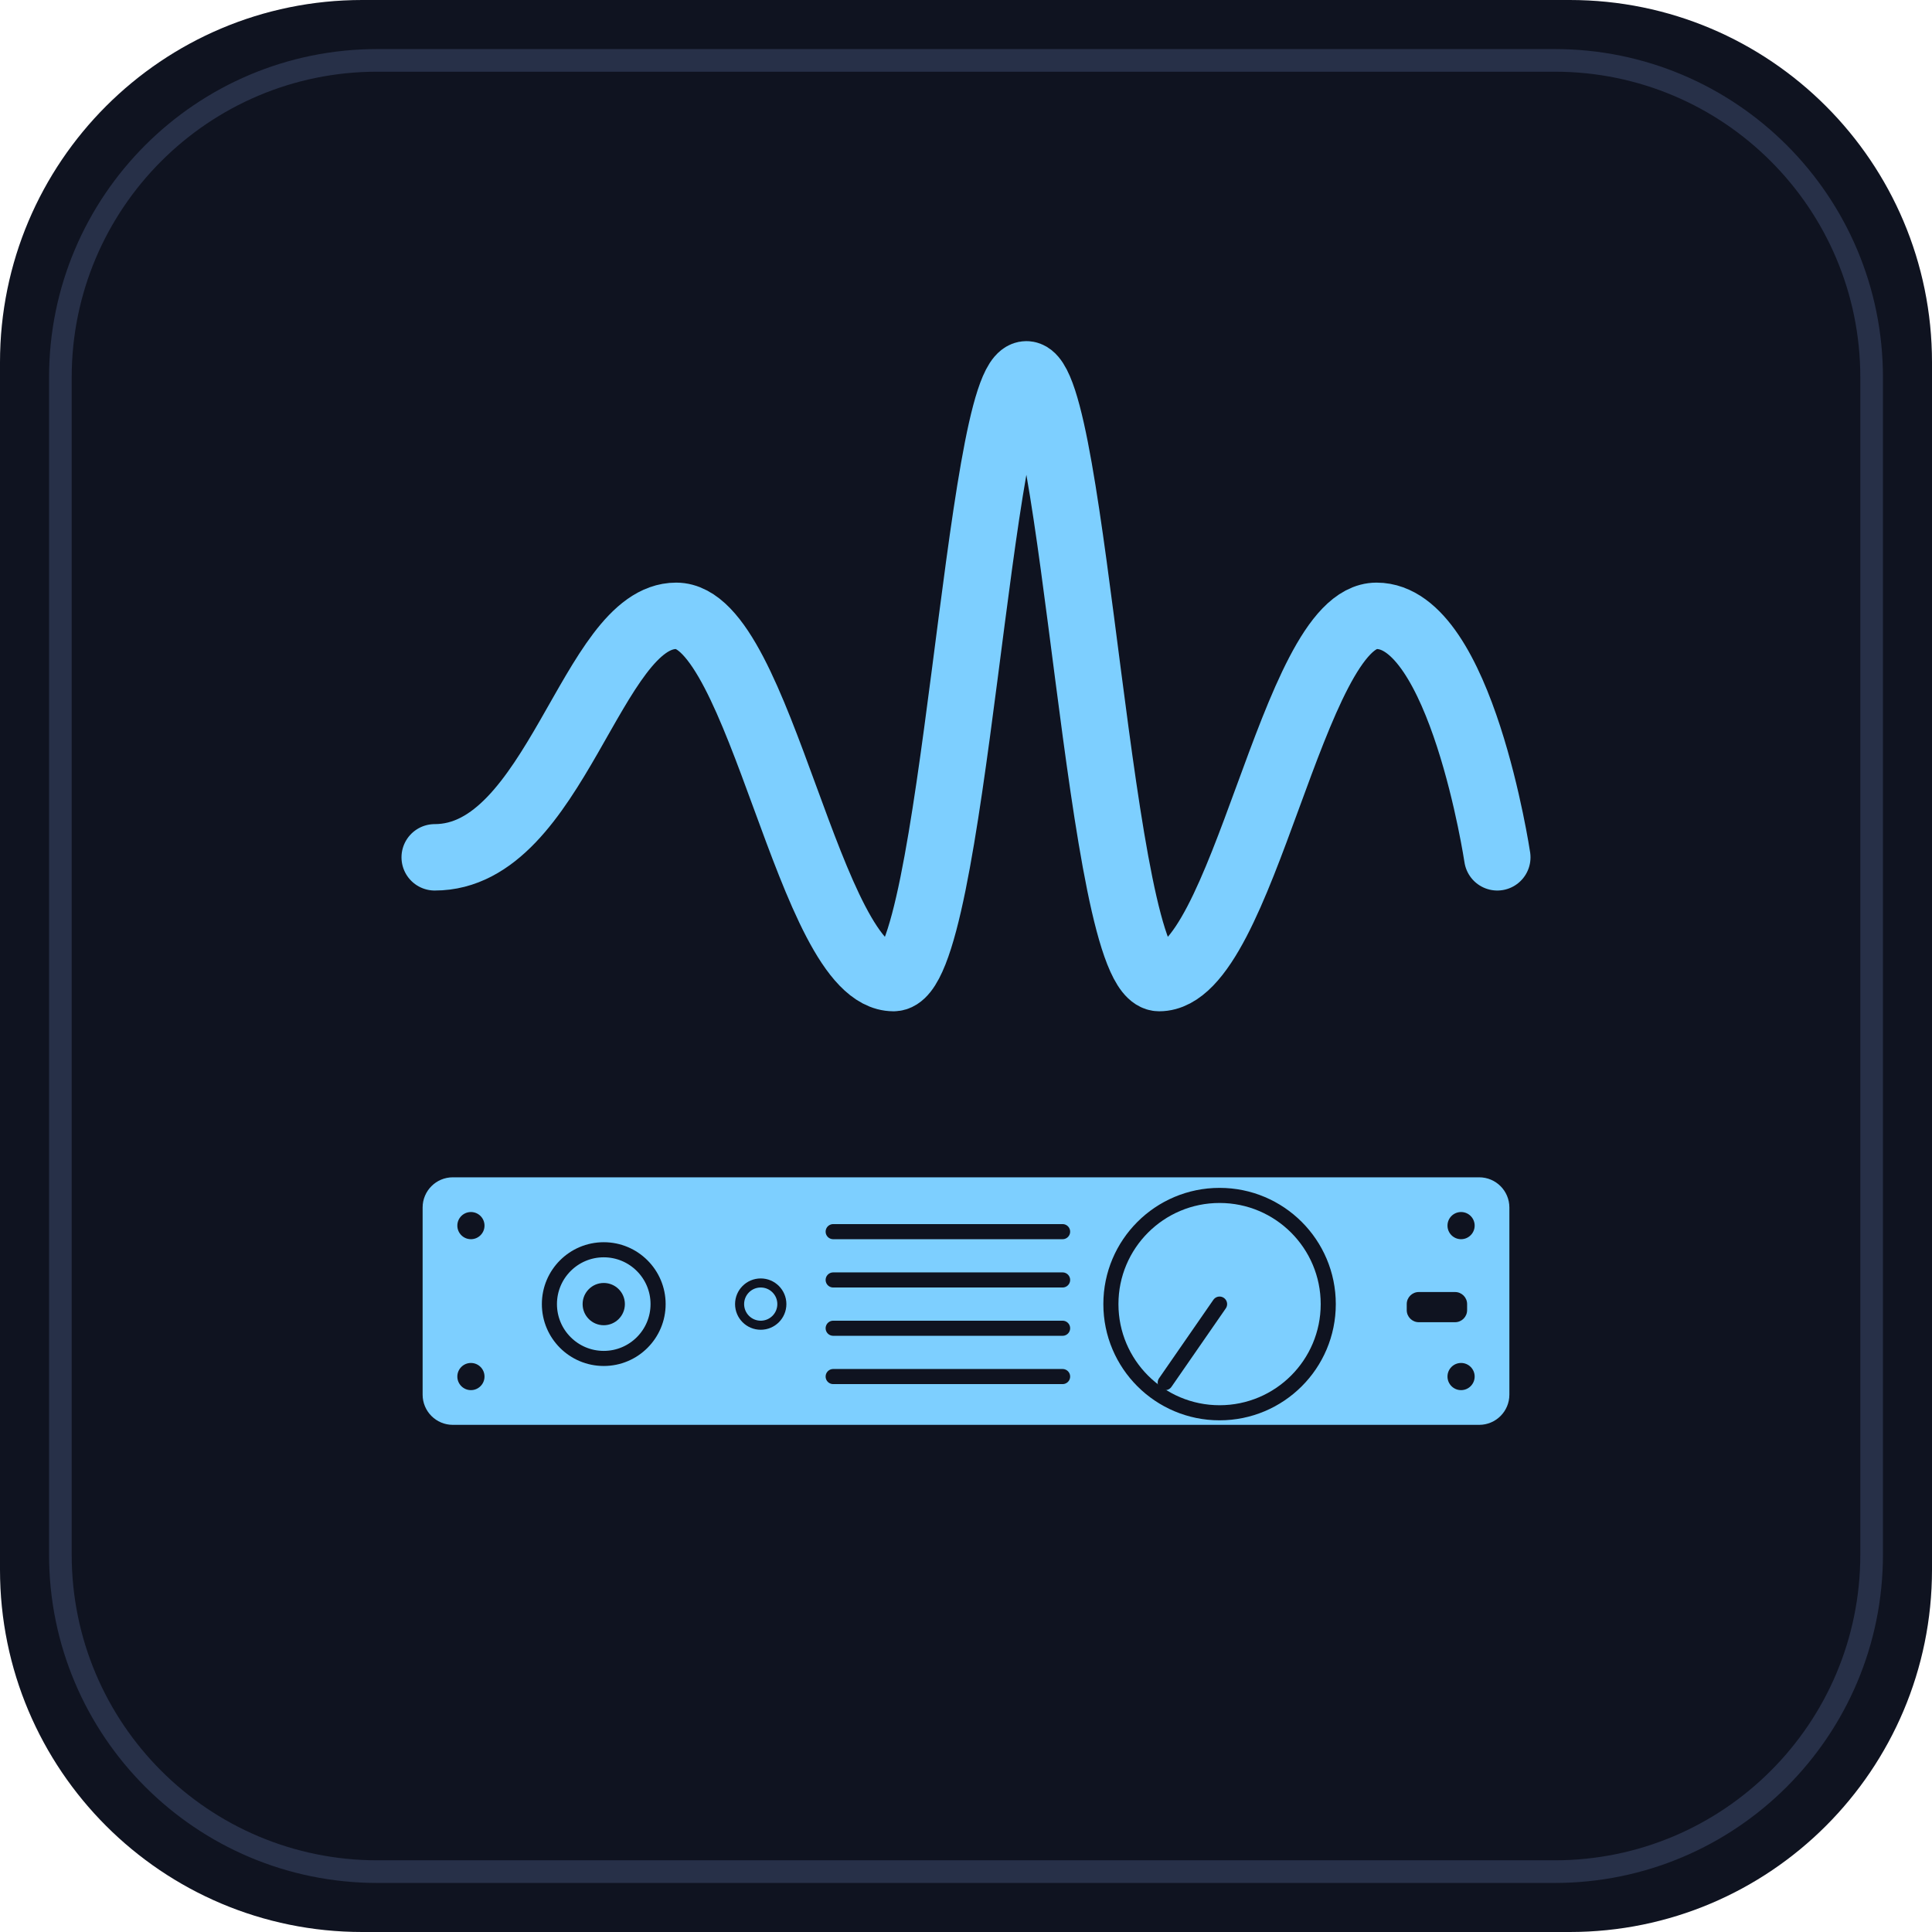
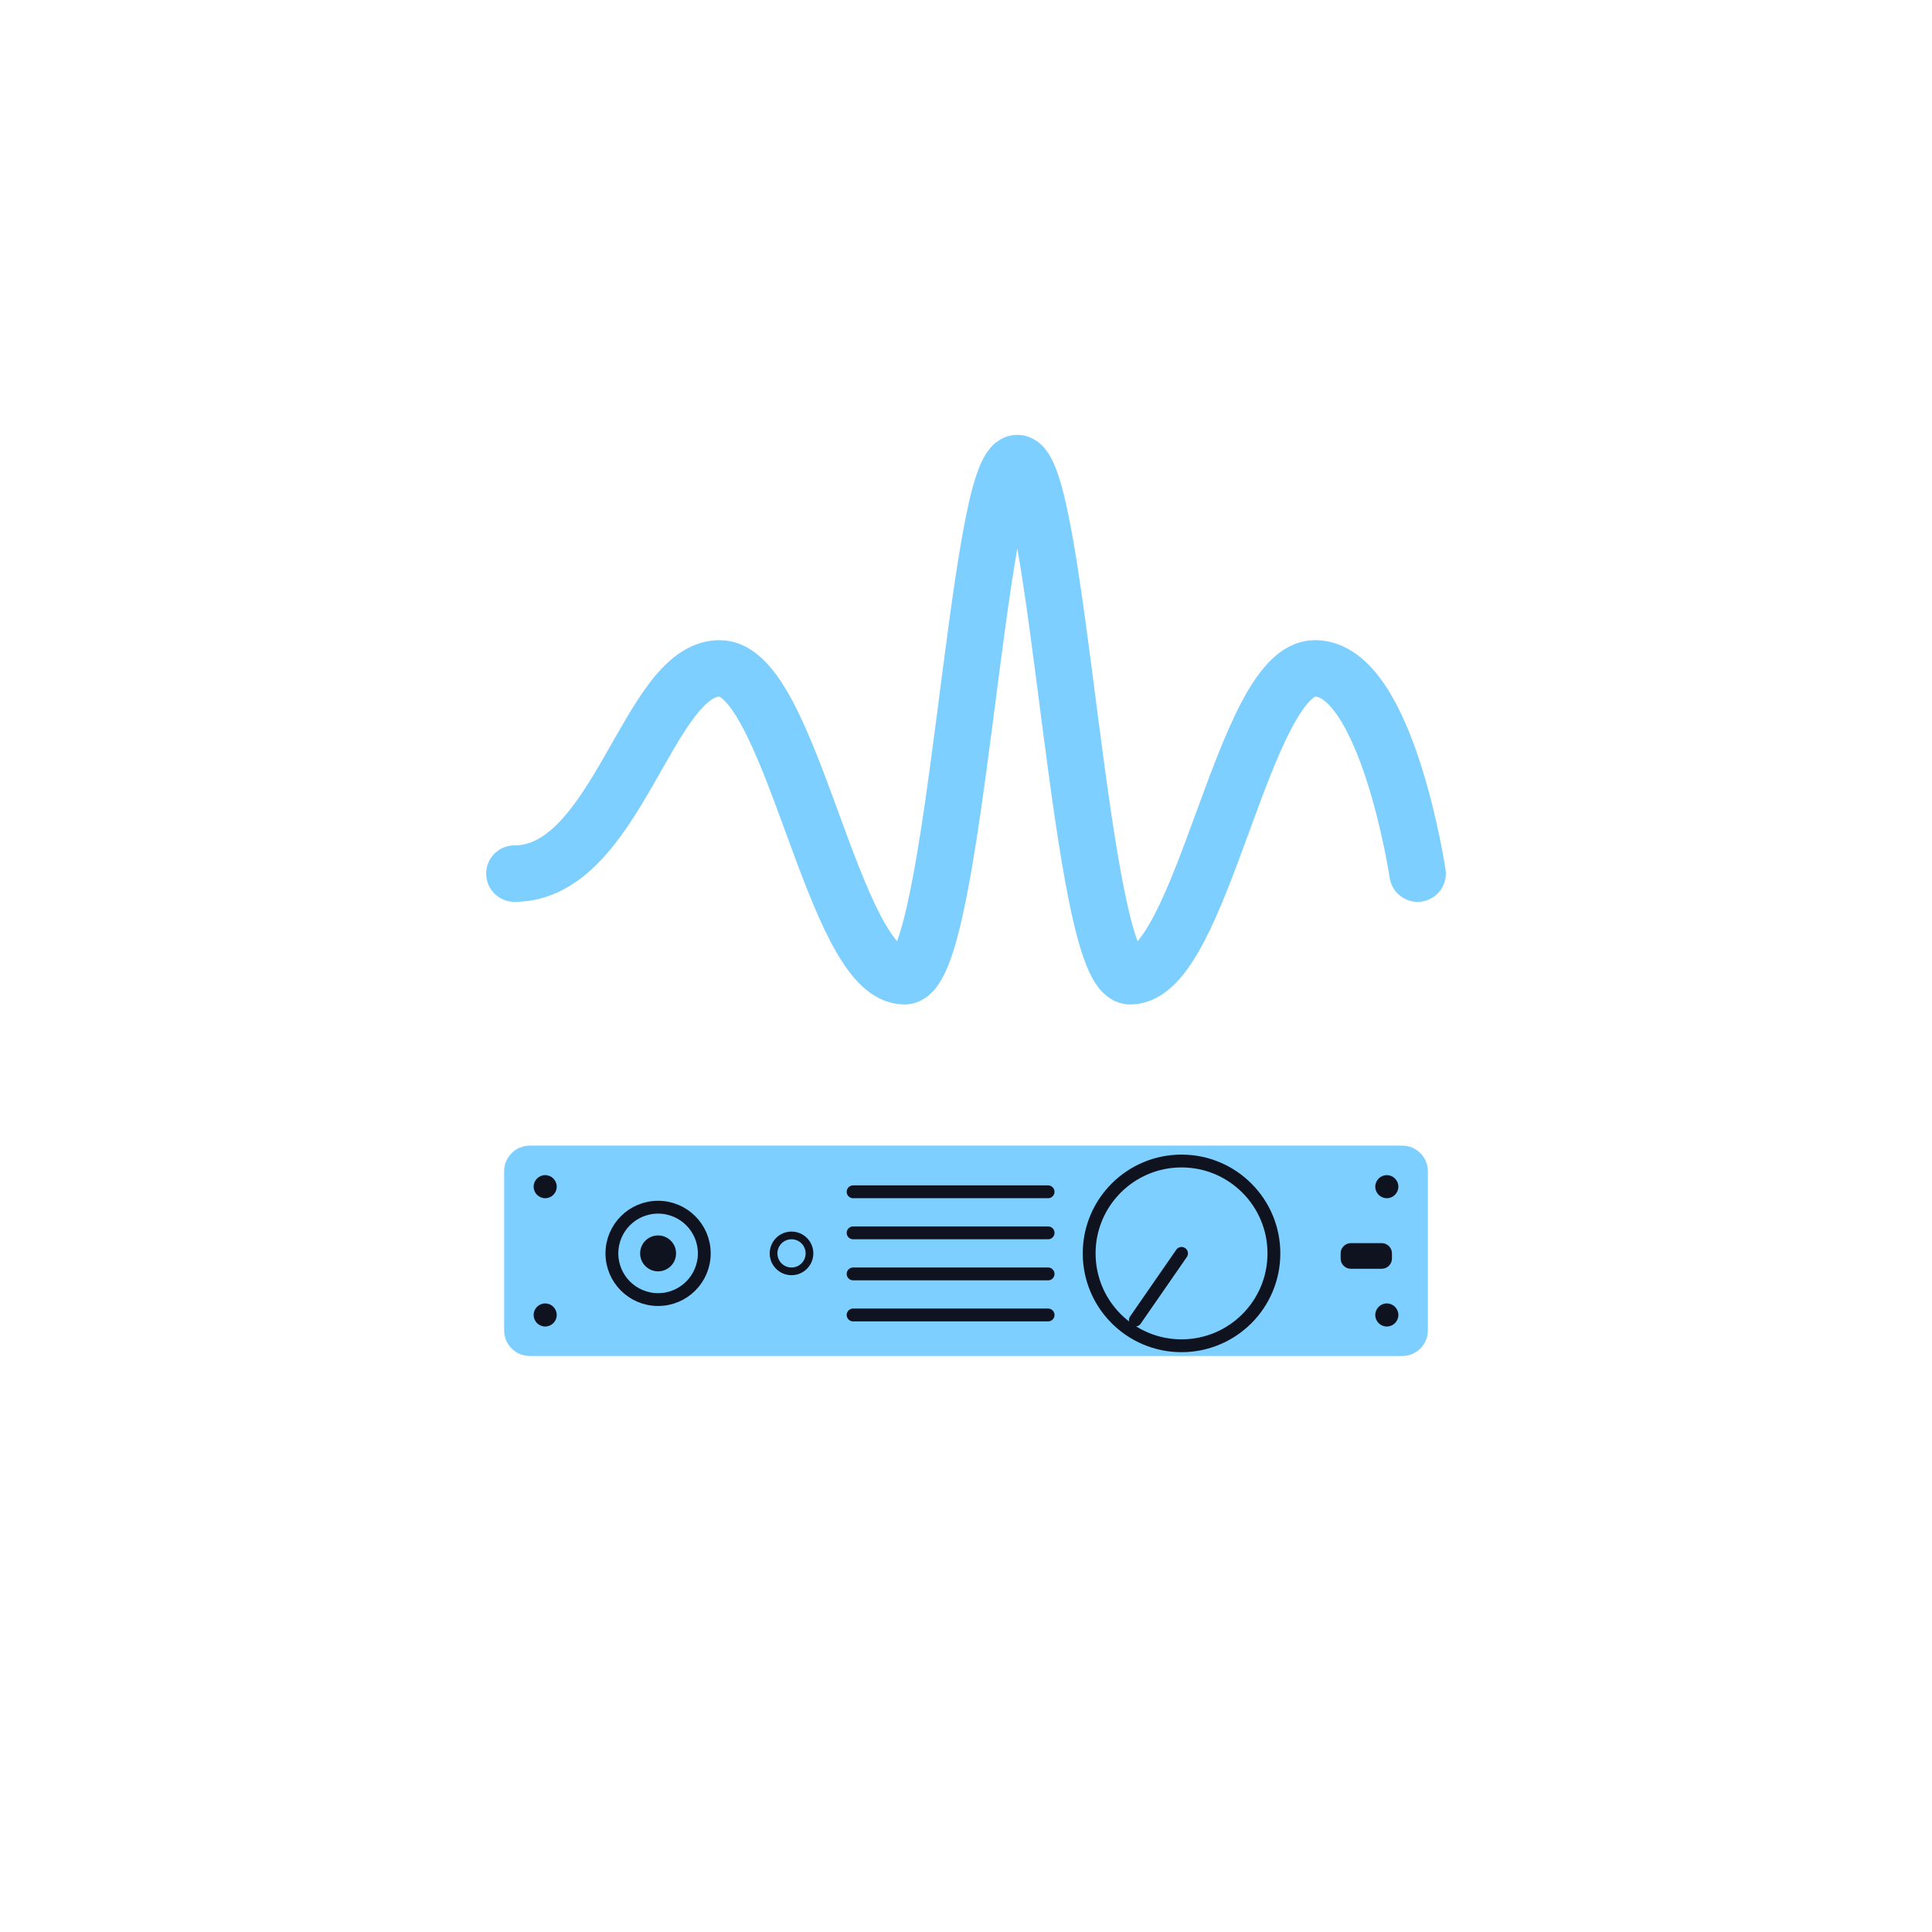
<svg xmlns="http://www.w3.org/2000/svg" viewBox="0 0 512 512" width="512" height="512">
-   <rect width="512" height="512" rx="96" fill="#0f1320" />
-   <rect x="16" y="16" width="480" height="480" rx="84" fill="none" stroke="#2d3752" stroke-width="6" opacity="0.8" />
-   <g transform="translate(51.2 51.2) scale(0.8)">
+   <g transform="translate(81.92 81.92) scale(0.68)">
    <path d="M 80 220                  C 120 220, 132 140, 160 140                  C 188 140, 204 260, 232 260                  C 252 260, 260 60, 276 60                  C 292 60, 300 260, 320 260                  C 348 260, 364 140, 392 140                  C 420 140, 432 220, 432 220" fill="none" stroke="#7dcfff" stroke-width="22" stroke-linecap="round" stroke-linejoin="round" />
    <g transform="translate(0, 16)">
      <rect x="76" y="310" width="360" height="82" rx="10" fill="#7dcfff" />
      <circle cx="92" cy="326" r="4.5" fill="#0f1320" />
      <circle cx="92" cy="376" r="4.5" fill="#0f1320" />
      <circle cx="420" cy="326" r="4.5" fill="#0f1320" />
      <circle cx="420" cy="376" r="4.5" fill="#0f1320" />
      <circle cx="136" cy="352" r="18" fill="none" stroke="#0f1320" stroke-width="5" />
      <circle cx="136" cy="352" r="7" fill="#0f1320" />
      <circle cx="188" cy="352" r="7" fill="none" stroke="#0f1320" stroke-width="3" />
      <circle cx="188" cy="352" r="3" fill="#7dcfff" />
      <line x1="212" y1="328" x2="288" y2="328" stroke="#0f1320" stroke-width="5" stroke-linecap="round" />
      <line x1="212" y1="344" x2="288" y2="344" stroke="#0f1320" stroke-width="5" stroke-linecap="round" />
      <line x1="212" y1="360" x2="288" y2="360" stroke="#0f1320" stroke-width="5" stroke-linecap="round" />
      <line x1="212" y1="376" x2="288" y2="376" stroke="#0f1320" stroke-width="5" stroke-linecap="round" />
      <circle cx="340" cy="352" r="36" fill="#7dcfff" stroke="#0f1320" stroke-width="5" />
      <line x1="340" y1="352" x2="322" y2="378" stroke="#0f1320" stroke-width="5" stroke-linecap="round" />
      <rect x="402" y="348" width="20" height="10" rx="4" fill="#0f1320" />
    </g>
  </g>
</svg>
